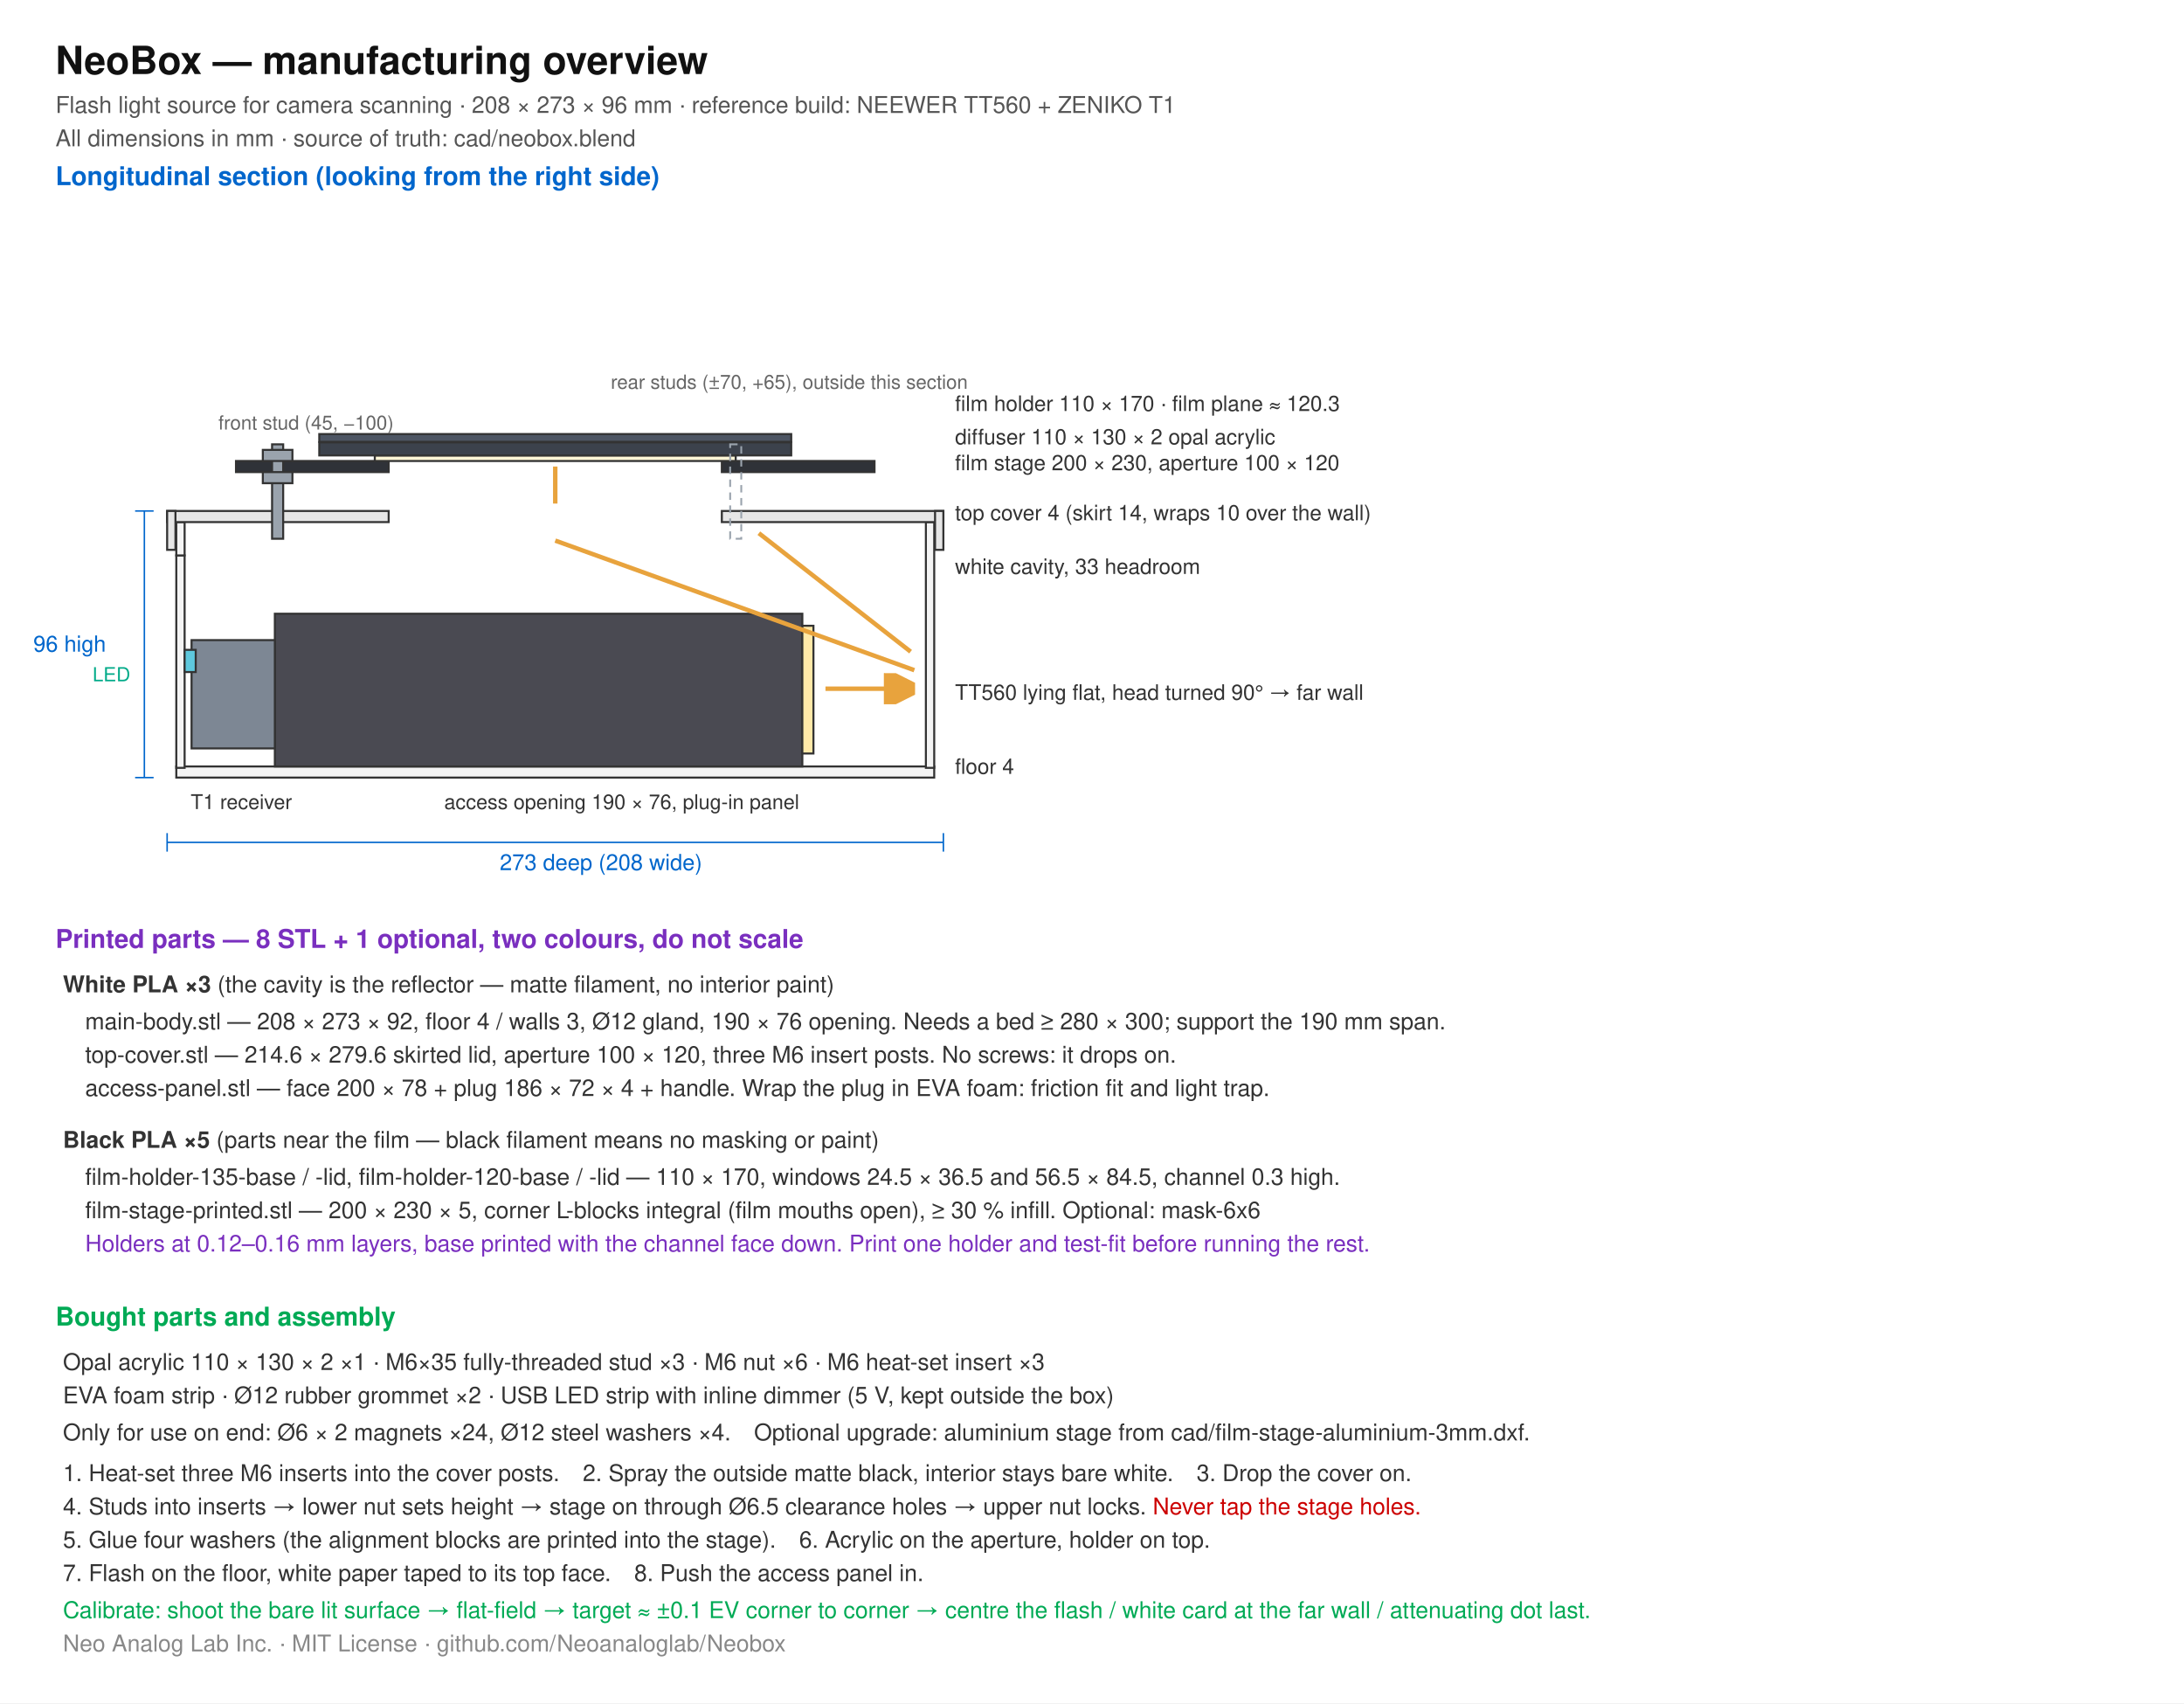
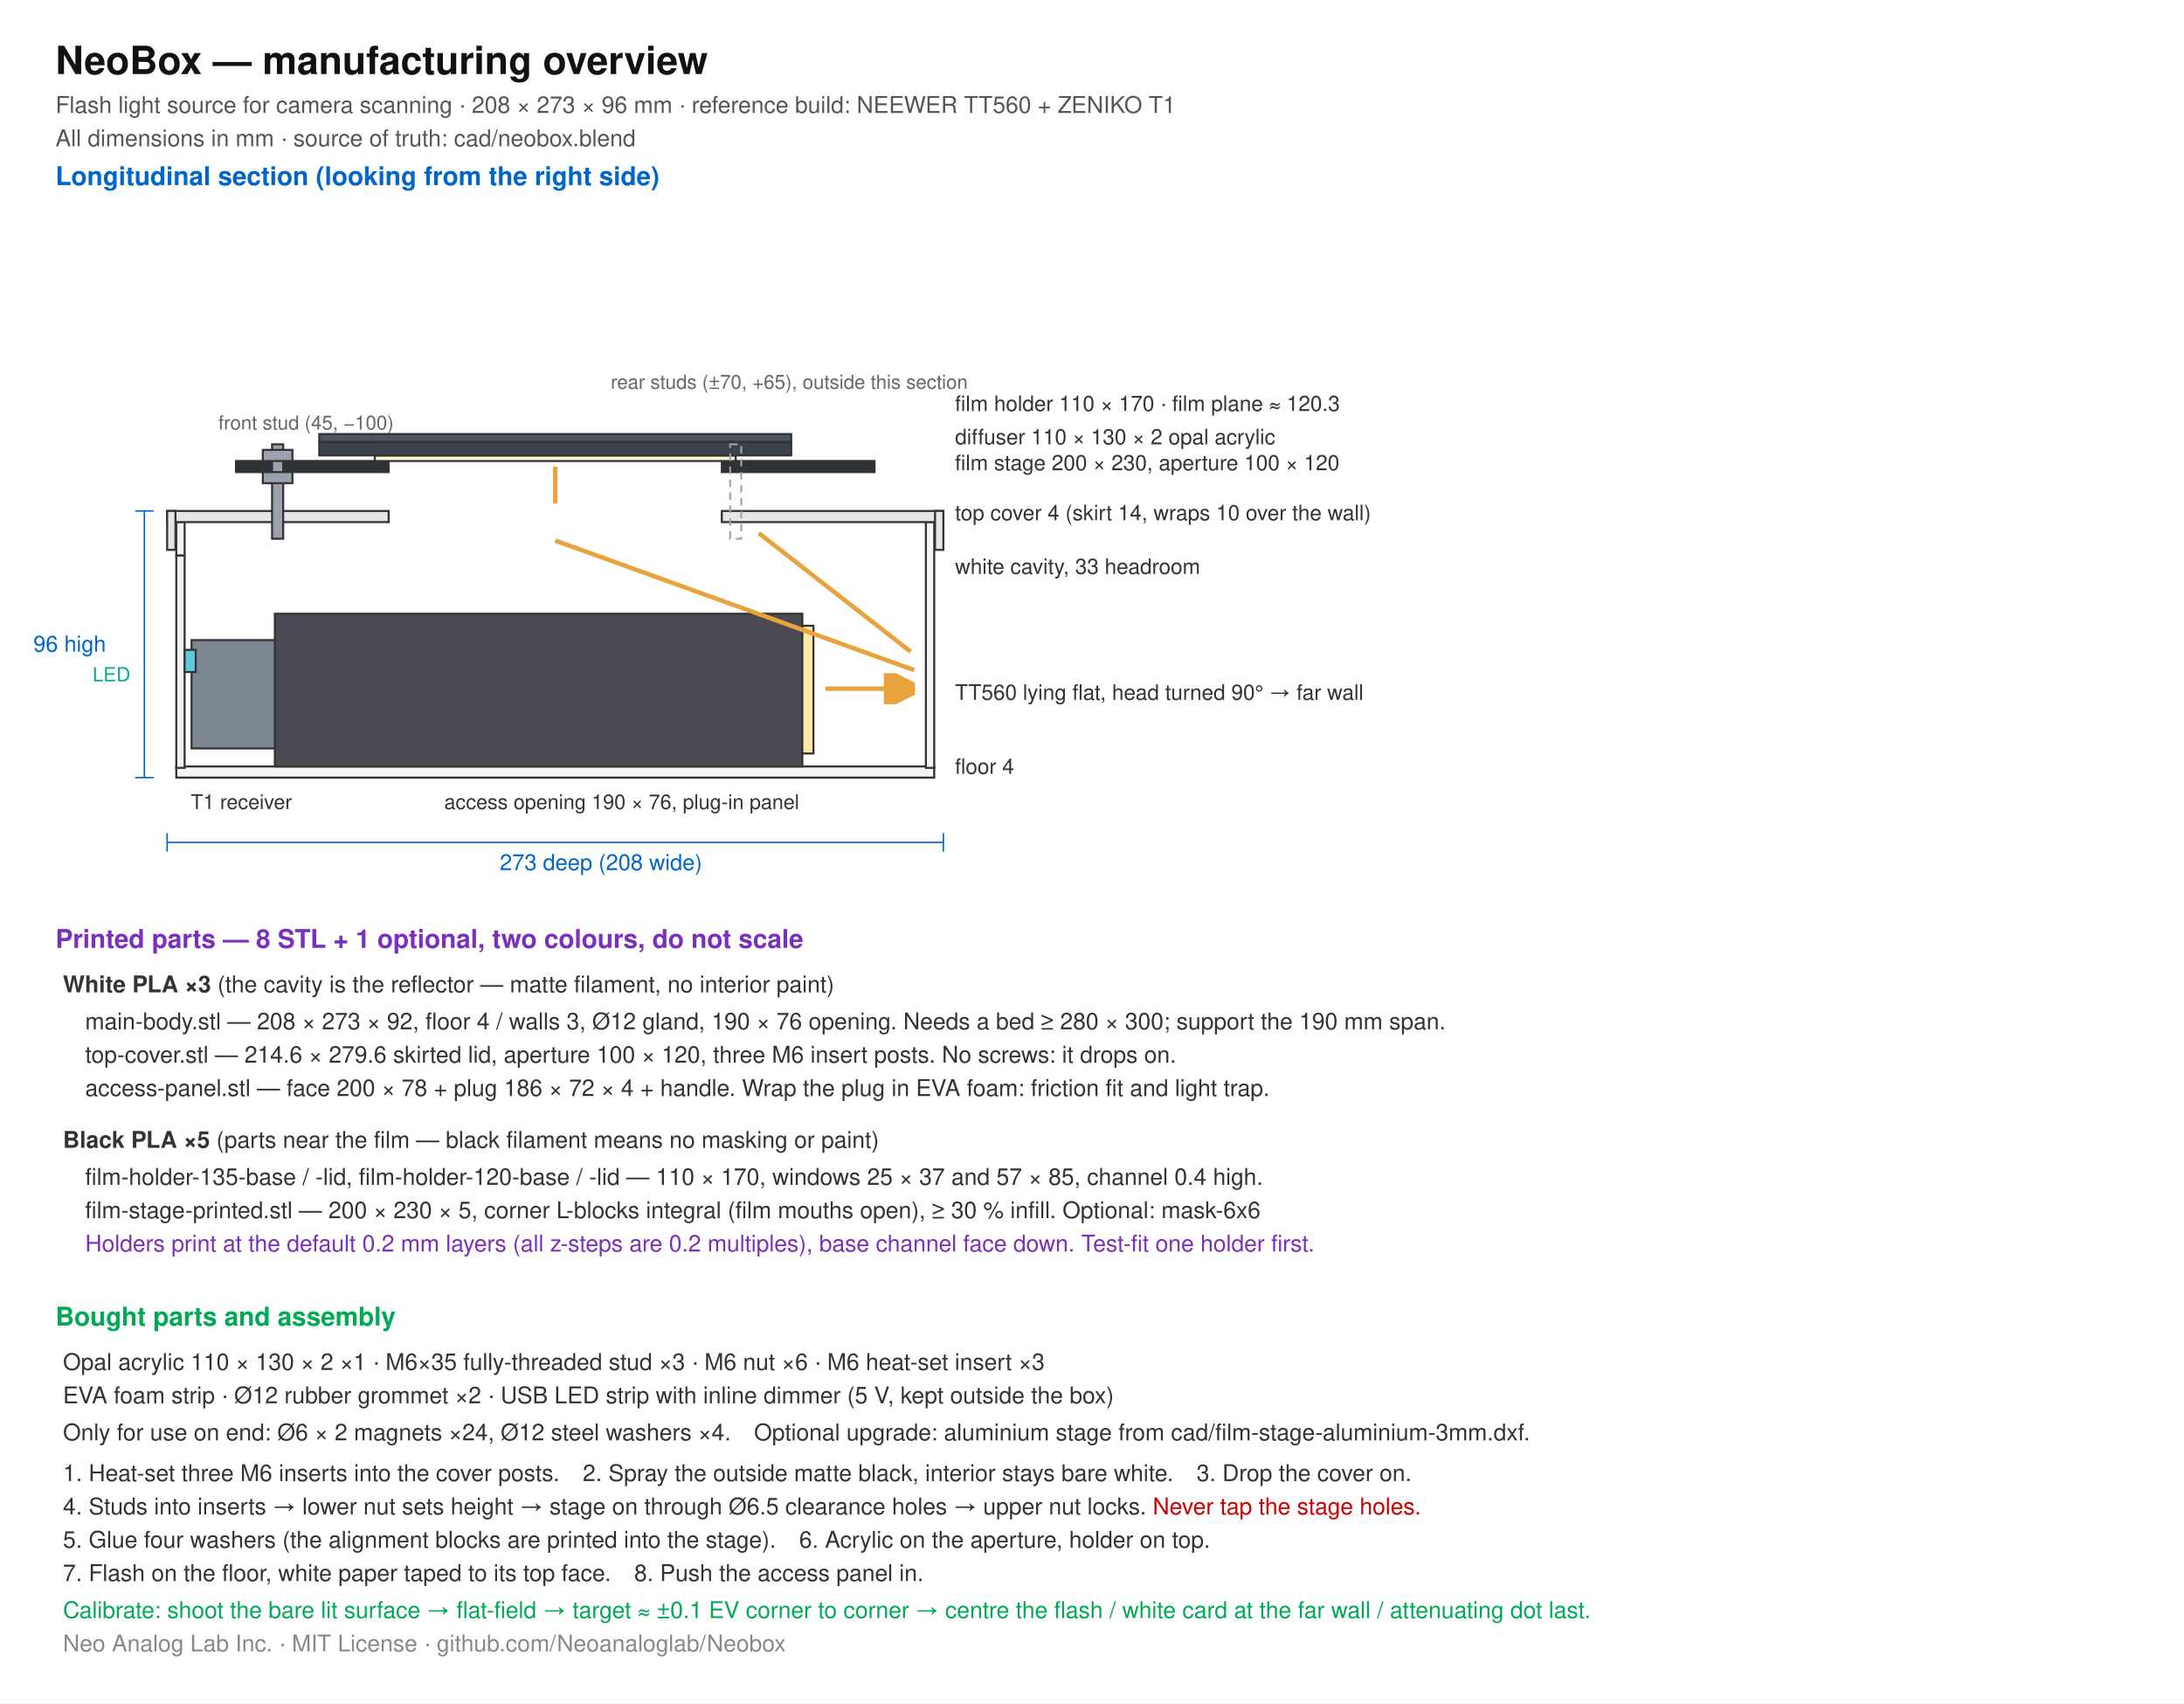
<svg xmlns="http://www.w3.org/2000/svg" width="1180" height="920" viewBox="0 0 1180 920" font-family="Helvetica, Arial, sans-serif">
  <rect width="1180" height="920" fill="#ffffff" />
  <text x="30" y="40" font-size="21" font-weight="bold" fill="#111">NeoBox — manufacturing overview</text>
  <text x="30" y="61" font-size="12.5" fill="#555">Flash light source for camera scanning · 208 × 273 × 96 mm · reference build: NEEWER TT560 + ZENIKO T1</text>
  <text x="30" y="79" font-size="12.5" fill="#555">All dimensions in mm · source of truth: cad/neobox.blend</text>
  <text x="30" y="100" font-size="14" font-weight="bold" fill="#06c">Longitudinal section (looking from the right side)</text>
  <g stroke="#333" stroke-width="1.1">
    <rect x="95.25" y="414" width="409.5" height="6" fill="#f4f4f4" />
    <rect x="500.25" y="282" width="4.5" height="132.75" fill="#f4f4f4" />
    <rect x="95.25" y="300" width="4.5" height="114.75" fill="#f4f4f4" />
    <rect x="95.25" y="282" width="4.5" height="18" fill="#f4f4f4" />
    <rect x="90.3" y="276" width="119.7" height="6" fill="#e6e6e6" />
    <rect x="390" y="276" width="119.7" height="6" fill="#e6e6e6" />
    <rect x="90.3" y="276" width="4.5" height="21" fill="#e6e6e6" />
    <rect x="505.2" y="276" width="4.5" height="21" fill="#e6e6e6" />
    <rect x="148.5" y="331.5" width="285" height="82.5" fill="#4a4a52" />
    <rect x="433.5" y="338" width="6" height="69" fill="#ffe9a8" />
    <rect x="103.5" y="345.75" width="45" height="58.5" fill="#7d8794" />
    <rect x="99.75" y="351" width="6" height="12" fill="#5ec8dd" />
    <rect x="127.5" y="249" width="82.5" height="6" fill="#2f3238" />
    <rect x="390" y="249" width="82.5" height="6" fill="#2f3238" />
    <rect x="202.5" y="246" width="195" height="3" fill="#fff6d6" />
    <rect x="172.5" y="238.95" width="255" height="7.05" fill="#3c424c" />
    <rect x="172.5" y="234.45" width="255" height="4.2" fill="#4d5563" />
    <rect x="147" y="240" width="6" height="51" fill="#9aa3ad" />
    <rect x="142" y="255" width="16" height="6" fill="#9aa3ad" />
    <rect x="142" y="243" width="16" height="6" fill="#9aa3ad" />
  </g>
  <g stroke="#9aa3ad" stroke-width="1" stroke-dasharray="4 3" fill="none">
    <rect x="394.5" y="240" width="6" height="51" />
  </g>
  <g stroke="#e8a33d" stroke-width="2.4" fill="none" marker-end="url(#ar)">
    <defs>
      <marker id="ar" markerWidth="7" markerHeight="7" refX="6" refY="3.5" orient="auto">
        <path d="M0,0 L7,3.5 L0,7 z" fill="#e8a33d" />
      </marker>
    </defs>
    <path d="M446,372 L492,372" />
    <path d="M494,362 L300,292" />
    <path d="M492,352 L410,288" />
    <path d="M300,272 L300,252" />
  </g>
  <g font-size="11.5" fill="#333">
    <text x="516" y="418">floor 4</text>
    <text x="516" y="378">TT560 lying flat, head turned 90° → far wall</text>
    <text x="516" y="310">white cavity, 33 headroom</text>
    <text x="516" y="281">top cover 4 (skirt 14, wraps 10 over the wall)</text>
    <text x="516" y="254">film stage 200 × 230, aperture 100 × 120</text>
    <text x="516" y="240">diffuser 110 × 130 × 2 opal acrylic</text>
    <text x="516" y="222">film holder 110 × 170 · film plane ≈ 120.3</text>
    <text x="103" y="437" font-size="11">T1 receiver</text>
    <text x="240" y="437" font-size="11">access opening 190 × 76, plug-in panel</text>
    <text x="50" y="368" font-size="10.5" fill="#0a8">LED</text>
    <text x="118" y="232" font-size="10.5" fill="#666">front stud (45, −100)</text>
    <text x="330" y="210" font-size="10.5" fill="#666">rear studs (±70, +65), outside this section</text>
  </g>
  <g stroke="#06c" stroke-width="0.8" fill="none">
    <path d="M90.3,455 L509.7,455" />
    <path d="M90.3,450 L90.3,460" />
    <path d="M509.7,450 L509.7,460" />
    <path d="M78,276 L78,420" />
    <path d="M73,276 L83,276" />
    <path d="M73,420 L83,420" />
  </g>
  <text x="270" y="470" font-size="12" fill="#06c">273 deep (208 wide)</text>
  <text x="18" y="352" font-size="12" fill="#06c">96 high</text>
  <text x="30" y="512" font-size="14" font-weight="bold" fill="#7a2fbf">Printed parts — 8 STL + 1 optional, two colours, do not scale</text>
  <g font-size="12.5" fill="#333">
    <text x="34" y="536">
      <tspan font-weight="bold">White PLA ×3</tspan> (the cavity is the reflector — matte filament, no interior paint)</text>
    <text x="46" y="556">main-body.stl — 208 × 273 × 92, floor 4 / walls 3, Ø12 gland, 190 × 76 opening. Needs a bed ≥ 280 × 300; support the 190 mm span.</text>
    <text x="46" y="574">top-cover.stl — 214.6 × 279.6 skirted lid, aperture 100 × 120, three M6 insert posts. No screws: it drops on.</text>
    <text x="46" y="592">access-panel.stl — face 200 × 78 + plug 186 × 72 × 4 + handle. Wrap the plug in EVA foam: friction fit and light trap.</text>
    <text x="34" y="620">
      <tspan font-weight="bold">Black PLA ×5</tspan> (parts near the film — black filament means no masking or paint)</text>
-     <text x="46" y="640">film-holder-135-base / -lid, film-holder-120-base / -lid — 110 × 170, windows 24.5 × 36.5 and 56.5 × 84.5, channel 0.3 high.</text>
+     <text x="46" y="640">film-holder-135-base / -lid, film-holder-120-base / -lid — 110 × 170, windows 25 × 37 and 57 × 85, channel 0.4 high.</text>
    <text x="46" y="658">film-stage-printed.stl — 200 × 230 × 5, corner L-blocks integral (film mouths open), ≥ 30 % infill.  Optional: mask-6x6</text>
-     <text x="46" y="676" fill="#7a2fbf">Holders at 0.12–0.16 mm layers, base printed with the channel face down. Print one holder and test-fit before running the rest.</text>
+     <text x="46" y="676" fill="#7a2fbf">Holders print at the default 0.2 mm layers (all z-steps are 0.2 multiples), base channel face down. Test-fit one holder first.</text>
  </g>
  <text x="30" y="716" font-size="14" font-weight="bold" fill="#0a5">Bought parts and assembly</text>
  <g font-size="12.5" fill="#333">
    <text x="34" y="740">Opal acrylic 110 × 130 × 2 ×1 · M6×35 fully-threaded stud ×3 · M6 nut ×6 · M6 heat-set insert ×3</text>
    <text x="34" y="758">EVA foam strip · Ø12 rubber grommet ×2 · USB LED strip with inline dimmer (5 V, kept outside the box)</text>
    <text x="34" y="778">Only for use on end: Ø6 × 2 magnets ×24, Ø12 steel washers ×4.　Optional upgrade: aluminium stage from cad/film-stage-aluminium-3mm.dxf.</text>
    <text x="34" y="800">1. Heat-set three M6 inserts into the cover posts.　2. Spray the outside matte black, interior stays bare white.　3. Drop the cover on.</text>
    <text x="34" y="818">4. Studs into inserts → lower nut sets height → stage on through Ø6.5 clearance holes → upper nut locks. <tspan fill="#c00">Never tap the stage holes.</tspan>
    </text>
    <text x="34" y="836">5. Glue four washers (the alignment blocks are printed into the stage).　6. Acrylic on the aperture, holder on top.</text>
    <text x="34" y="854">7. Flash on the floor, white paper taped to its top face.　8. Push the access panel in.</text>
    <text x="34" y="874" fill="#0a5">Calibrate: shoot the bare lit surface → flat-field → target ≈ ±0.1 EV corner to corner → centre the flash / white card at the far wall / attenuating dot last.</text>
    <text x="34" y="892" fill="#888">Neo Analog Lab Inc. · MIT License · github.com/Neoanaloglab/Neobox</text>
  </g>
</svg>
